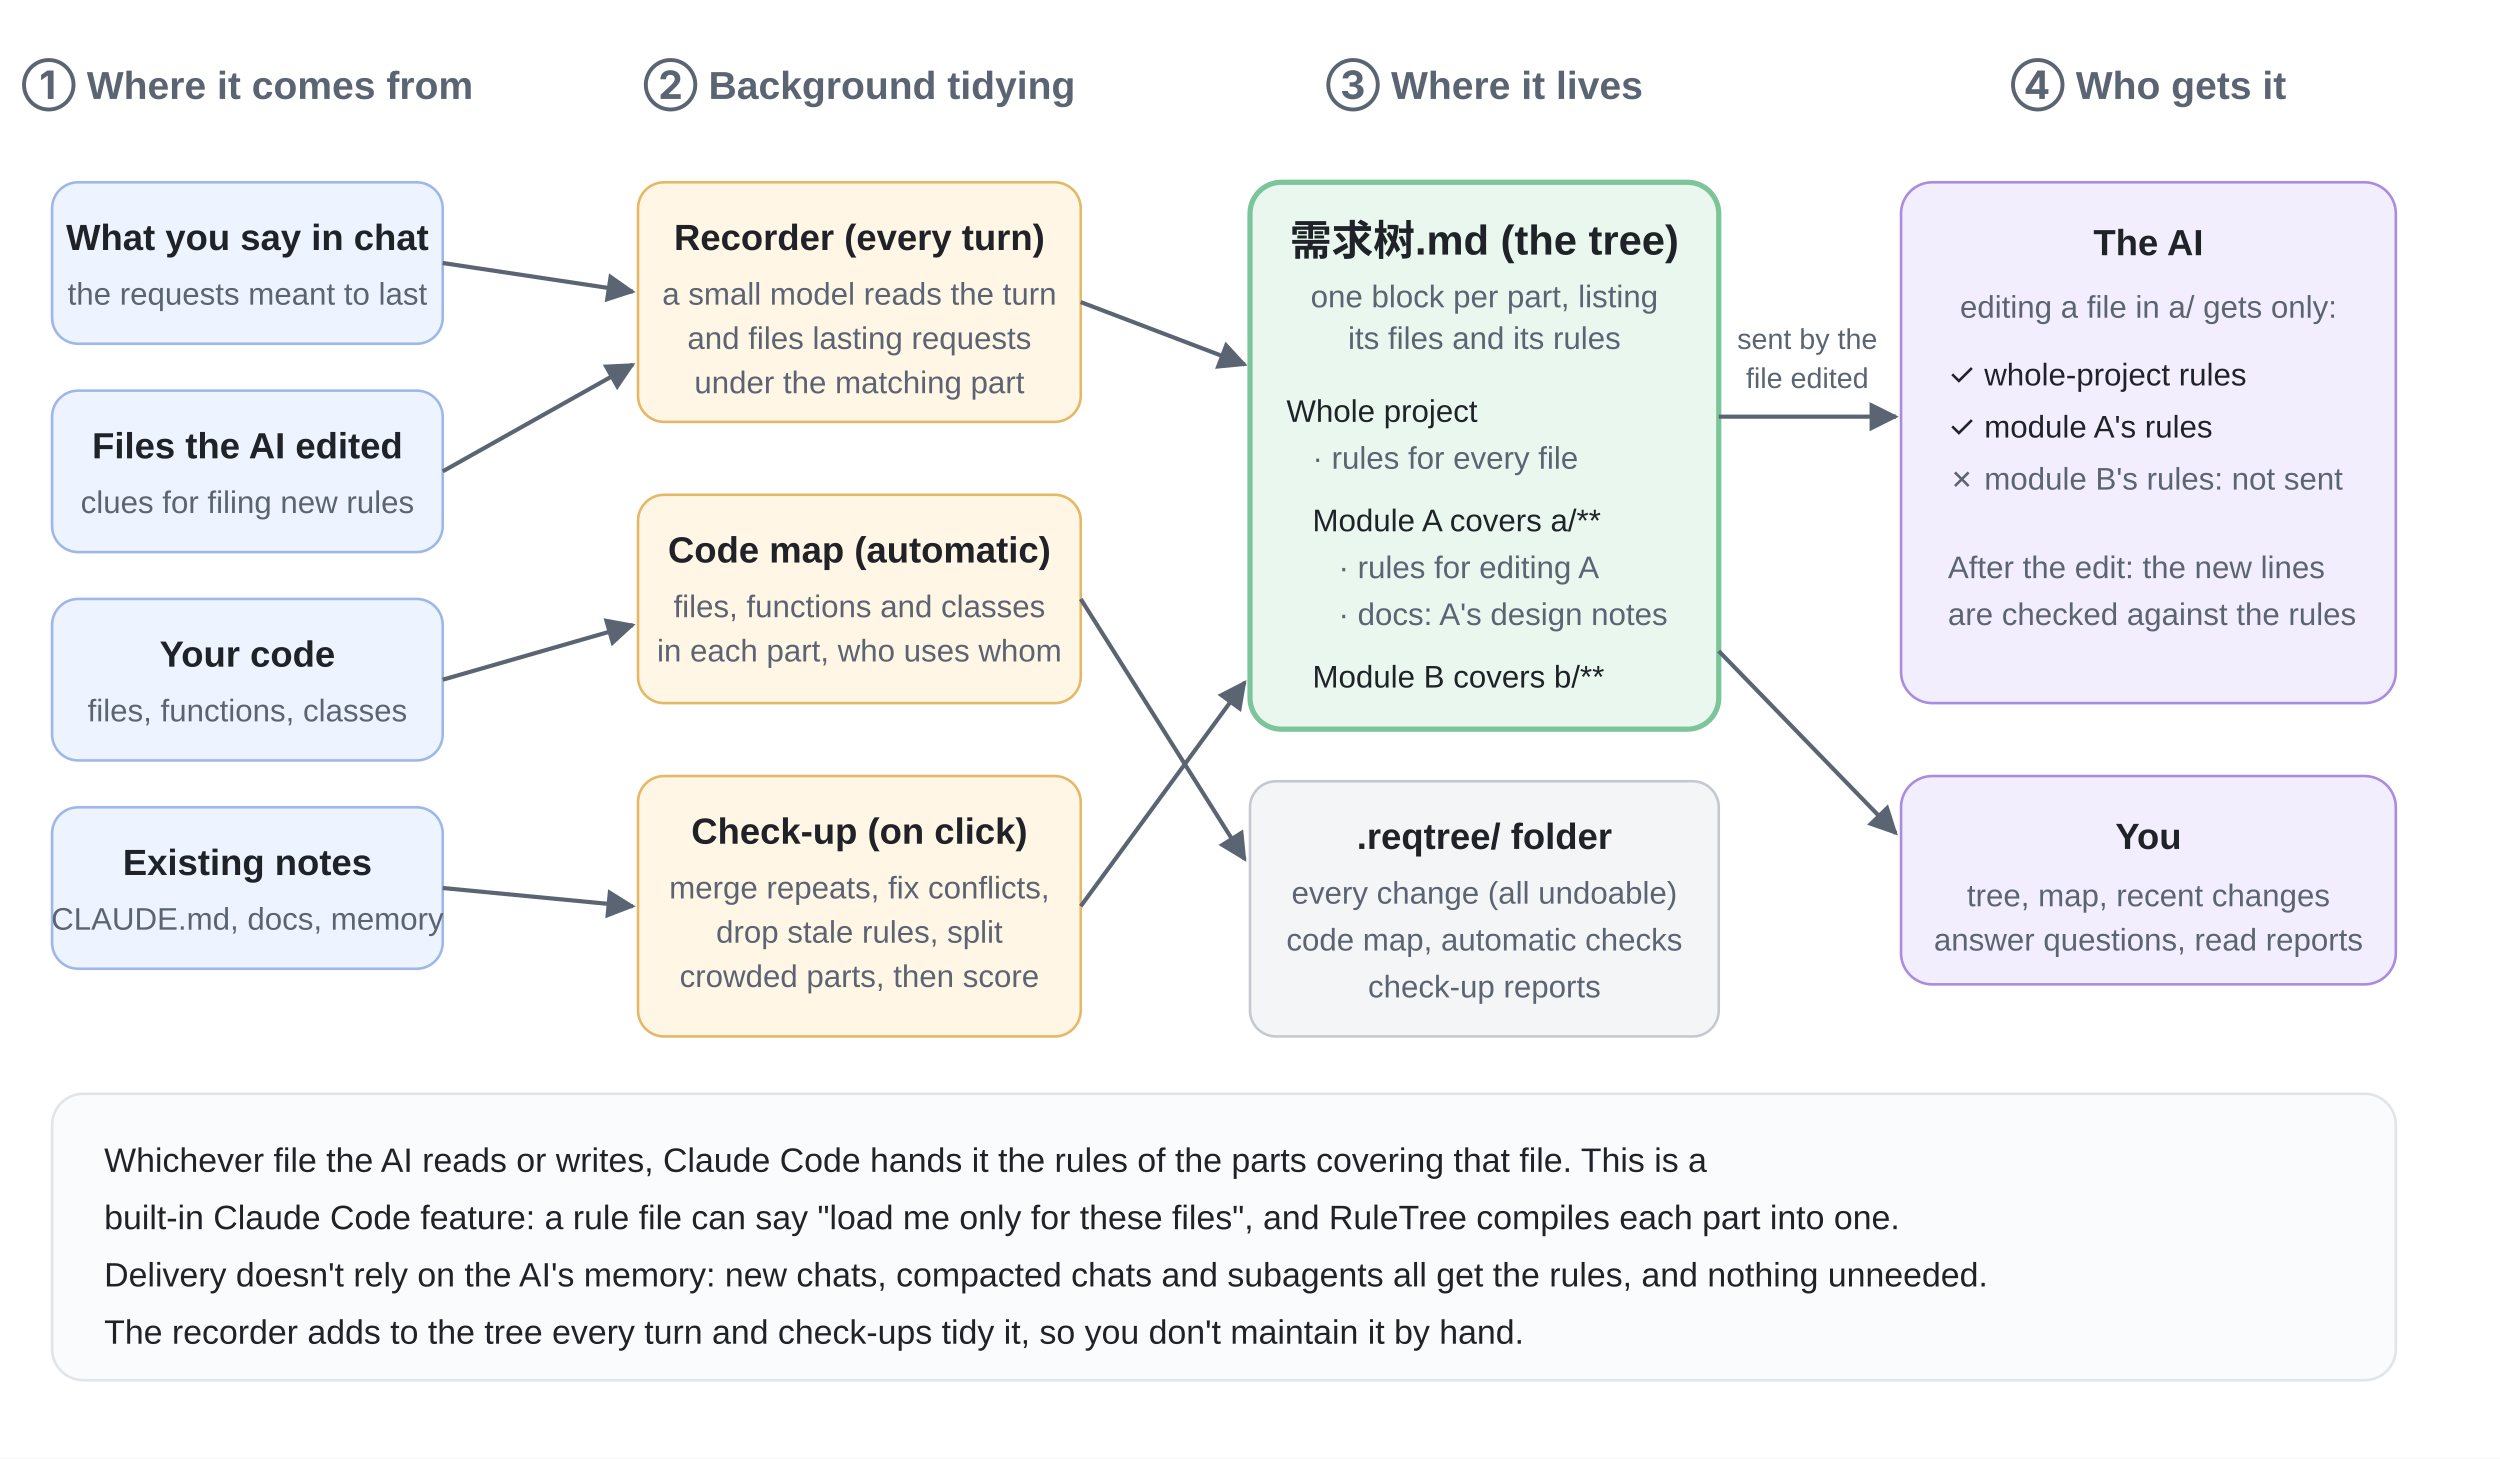
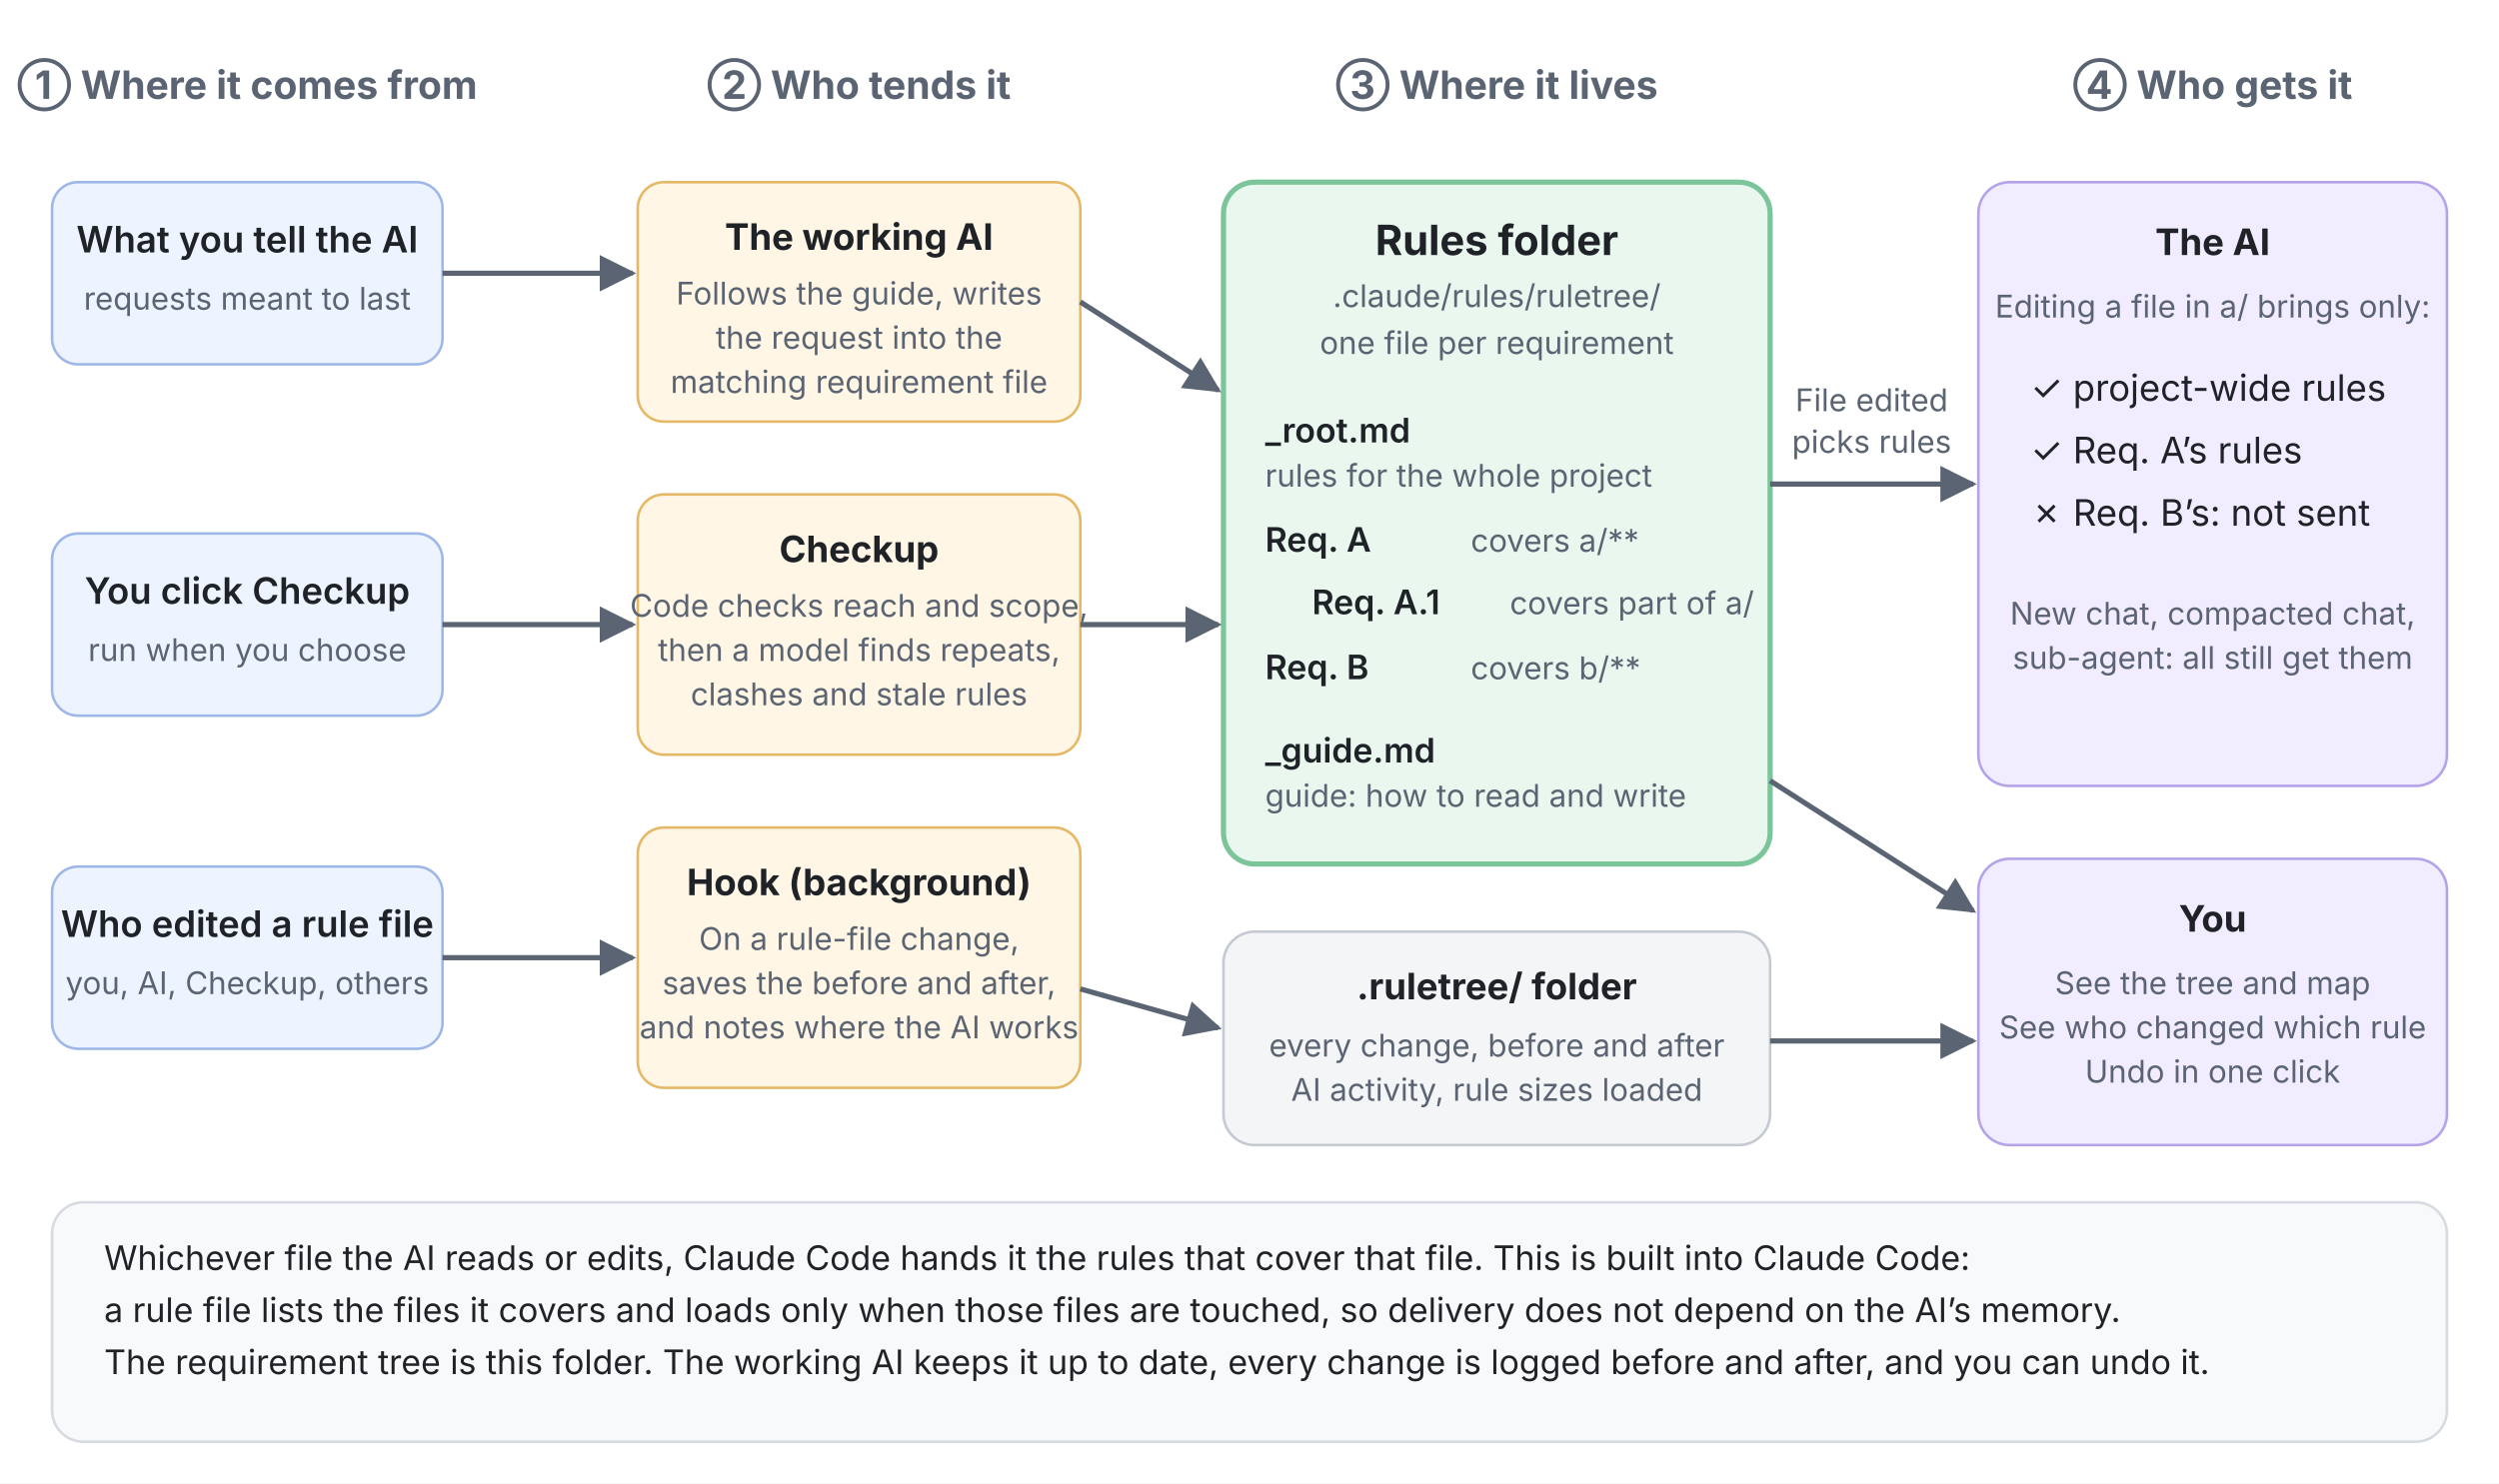
- <svg xmlns="http://www.w3.org/2000/svg" viewBox="0 0 960 560" font-family="-apple-system, 'Segoe UI', 'Helvetica Neue', Arial, sans-serif">
-   <rect width="960" height="560" fill="#ffffff" />
+ <svg xmlns="http://www.w3.org/2000/svg" viewBox="0 0 960 570" font-family="-apple-system, 'Segoe UI', 'Microsoft YaHei', 'PingFang SC', sans-serif">
+   <rect width="960" height="570" fill="#ffffff" />
  <defs>
    <marker id="a" viewBox="0 0 10 10" refX="9" refY="5" markerWidth="7" markerHeight="7" orient="auto">
      <path d="M0,0 L10,5 L0,10 z" fill="#5b6472" />
    </marker>
  </defs>
  <g font-size="15" font-weight="700" fill="#5b6472">
    <text x="95" y="38" text-anchor="middle">① Where it comes from</text>
-     <text x="330" y="38" text-anchor="middle">② Background tidying</text>
-     <text x="570" y="38" text-anchor="middle">③ Where it lives</text>
-     <text x="825" y="38" text-anchor="middle">④ Who gets it</text>
+     <text x="330" y="38" text-anchor="middle">② Who tends it</text>
+     <text x="575" y="38" text-anchor="middle">③ Where it lives</text>
+     <text x="850" y="38" text-anchor="middle">④ Who gets it</text>
  </g>
  <g font-size="14" fill="#1f2328">
-     <rect x="20" y="70" width="150" height="62" rx="10" fill="#eef4ff" stroke="#9db8e8" />
-     <text x="95" y="96" text-anchor="middle" font-weight="600">What you say in chat</text>
-     <text x="95" y="117" text-anchor="middle" font-size="12" fill="#5b6472">the requests meant to last</text>
-     <rect x="20" y="150" width="150" height="62" rx="10" fill="#eef4ff" stroke="#9db8e8" />
-     <text x="95" y="176" text-anchor="middle" font-weight="600">Files the AI edited</text>
-     <text x="95" y="197" text-anchor="middle" font-size="12" fill="#5b6472">clues for filing new rules</text>
-     <rect x="20" y="230" width="150" height="62" rx="10" fill="#eef4ff" stroke="#9db8e8" />
-     <text x="95" y="256" text-anchor="middle" font-weight="600">Your code</text>
-     <text x="95" y="277" text-anchor="middle" font-size="12" fill="#5b6472">files, functions, classes</text>
-     <rect x="20" y="310" width="150" height="62" rx="10" fill="#eef4ff" stroke="#9db8e8" />
-     <text x="95" y="336" text-anchor="middle" font-weight="600">Existing notes</text>
-     <text x="95" y="357" text-anchor="middle" font-size="12" fill="#5b6472">CLAUDE.md, docs, memory</text>
+     <rect x="20" y="70" width="150" height="70" rx="10" fill="#eef4ff" stroke="#9db8e8" />
+     <text x="95" y="97" text-anchor="middle" font-weight="600">What you tell the AI</text>
+     <text x="95" y="119" text-anchor="middle" font-size="12" fill="#5b6472">requests meant to last</text>
+     <rect x="20" y="205" width="150" height="70" rx="10" fill="#eef4ff" stroke="#9db8e8" />
+     <text x="95" y="232" text-anchor="middle" font-weight="600">You click Checkup</text>
+     <text x="95" y="254" text-anchor="middle" font-size="12" fill="#5b6472">run when you choose</text>
+     <rect x="20" y="333" width="150" height="70" rx="10" fill="#eef4ff" stroke="#9db8e8" />
+     <text x="95" y="360" text-anchor="middle" font-weight="600">Who edited a rule file</text>
+     <text x="95" y="382" text-anchor="middle" font-size="12" fill="#5b6472">you, AI, Checkup, others</text>
  </g>
  <g font-size="14" fill="#1f2328">
    <rect x="245" y="70" width="170" height="92" rx="10" fill="#fff6e5" stroke="#e5b866" />
-     <text x="330" y="96" text-anchor="middle" font-weight="700">Recorder (every turn)</text>
-     <text x="330" y="117" text-anchor="middle" font-size="12" fill="#5b6472">a small model reads the turn</text>
-     <text x="330" y="134" text-anchor="middle" font-size="12" fill="#5b6472">and files lasting requests</text>
-     <text x="330" y="151" text-anchor="middle" font-size="12" fill="#5b6472">under the matching part</text>
-     <rect x="245" y="190" width="170" height="80" rx="10" fill="#fff6e5" stroke="#e5b866" />
-     <text x="330" y="216" text-anchor="middle" font-weight="700">Code map (automatic)</text>
-     <text x="330" y="237" text-anchor="middle" font-size="12" fill="#5b6472">files, functions and classes</text>
-     <text x="330" y="254" text-anchor="middle" font-size="12" fill="#5b6472">in each part, who uses whom</text>
-     <rect x="245" y="298" width="170" height="100" rx="10" fill="#fff6e5" stroke="#e5b866" />
-     <text x="330" y="324" text-anchor="middle" font-weight="700">Check-up (on click)</text>
-     <text x="330" y="345" text-anchor="middle" font-size="12" fill="#5b6472">merge repeats, fix conflicts,</text>
-     <text x="330" y="362" text-anchor="middle" font-size="12" fill="#5b6472">drop stale rules, split</text>
-     <text x="330" y="379" text-anchor="middle" font-size="12" fill="#5b6472">crowded parts, then score</text>
+     <text x="330" y="96" text-anchor="middle" font-weight="700">The working AI</text>
+     <text x="330" y="117" text-anchor="middle" font-size="12" fill="#5b6472">Follows the guide, writes</text>
+     <text x="330" y="134" text-anchor="middle" font-size="12" fill="#5b6472">the request into the</text>
+     <text x="330" y="151" text-anchor="middle" font-size="12" fill="#5b6472">matching requirement file</text>
+     <rect x="245" y="190" width="170" height="100" rx="10" fill="#fff6e5" stroke="#e5b866" />
+     <text x="330" y="216" text-anchor="middle" font-weight="700">Checkup</text>
+     <text x="330" y="237" text-anchor="middle" font-size="12" fill="#5b6472">Code checks reach and scope,</text>
+     <text x="330" y="254" text-anchor="middle" font-size="12" fill="#5b6472">then a model finds repeats,</text>
+     <text x="330" y="271" text-anchor="middle" font-size="12" fill="#5b6472">clashes and stale rules</text>
+     <rect x="245" y="318" width="170" height="100" rx="10" fill="#fff6e5" stroke="#e5b866" />
+     <text x="330" y="344" text-anchor="middle" font-weight="700">Hook (background)</text>
+     <text x="330" y="365" text-anchor="middle" font-size="12" fill="#5b6472">On a rule-file change,</text>
+     <text x="330" y="382" text-anchor="middle" font-size="12" fill="#5b6472">saves the before and after,</text>
+     <text x="330" y="399" text-anchor="middle" font-size="12" fill="#5b6472">and notes where the AI works</text>
  </g>
  <g font-size="14" fill="#1f2328">
-     <rect x="480" y="70" width="180" height="210" rx="12" fill="#e9f7ef" stroke="#7cc49a" stroke-width="2" />
-     <text x="570" y="98" text-anchor="middle" font-weight="700" font-size="16">需求树.md (the tree)</text>
-     <text x="570" y="118" text-anchor="middle" font-size="12" fill="#5b6472">one block per part, listing</text>
-     <text x="570" y="134" text-anchor="middle" font-size="12" fill="#5b6472">its files and its rules</text>
-     <g font-size="12" fill="#1f2328">
-       <text x="494" y="162">Whole project</text>
-       <text x="504" y="180" fill="#5b6472">· rules for every file</text>
-       <text x="504" y="204">Module A  covers a/**</text>
-       <text x="514" y="222" fill="#5b6472">· rules for editing A</text>
-       <text x="514" y="240" fill="#5b6472">· docs: A's design notes</text>
-       <text x="504" y="264">Module B  covers b/**</text>
+     <rect x="470" y="70" width="210" height="262" rx="12" fill="#e9f7ef" stroke="#7cc49a" stroke-width="2" />
+     <text x="575" y="98" text-anchor="middle" font-weight="700" font-size="16">Rules folder</text>
+     <text x="575" y="118" text-anchor="middle" font-size="12" fill="#5b6472">.claude/rules/ruletree/</text>
+     <text x="575" y="136" text-anchor="middle" font-size="12" fill="#5b6472">one file per requirement</text>
+     <g font-size="13">
+       <text x="486" y="170" font-weight="600">_root.md</text>
+       <text x="486" y="187" font-size="12" fill="#5b6472">rules for the whole project</text>
+       <text x="486" y="212" font-weight="600">Req. A</text>
+       <text x="565" y="212" font-size="12" fill="#5b6472">covers a/**</text>
+       <text x="504" y="236" font-weight="600">Req. A.1</text>
+       <text x="580" y="236" font-size="12" fill="#5b6472">covers part of a/</text>
+       <text x="486" y="261" font-weight="600">Req. B</text>
+       <text x="565" y="261" font-size="12" fill="#5b6472">covers b/**</text>
+       <text x="486" y="293" font-weight="600">_guide.md</text>
+       <text x="486" y="310" font-size="12" fill="#5b6472">guide: how to read and write</text>
    </g>
-     <rect x="480" y="300" width="180" height="98" rx="10" fill="#f4f5f7" stroke="#c4c9d1" />
-     <text x="570" y="326" text-anchor="middle" font-weight="600">.reqtree/ folder</text>
-     <text x="570" y="347" text-anchor="middle" font-size="12" fill="#5b6472">every change (all undoable)</text>
-     <text x="570" y="365" text-anchor="middle" font-size="12" fill="#5b6472">code map, automatic checks</text>
-     <text x="570" y="383" text-anchor="middle" font-size="12" fill="#5b6472">check-up reports</text>
+     <rect x="470" y="358" width="210" height="82" rx="12" fill="#f4f5f7" stroke="#c4c9d2" />
+     <text x="575" y="384" text-anchor="middle" font-weight="700">.ruletree/ folder</text>
+     <text x="575" y="406" text-anchor="middle" font-size="12" fill="#5b6472">every change, before and after</text>
+     <text x="575" y="423" text-anchor="middle" font-size="12" fill="#5b6472">AI activity, rule sizes loaded</text>
  </g>
  <g font-size="14" fill="#1f2328">
-     <rect x="730" y="70" width="190" height="200" rx="12" fill="#f3eefe" stroke="#a98be0" />
-     <text x="825" y="98" text-anchor="middle" font-weight="700">The AI</text>
-     <text x="825" y="122" text-anchor="middle" font-size="12" fill="#5b6472">editing a file in a/ gets only:</text>
-     <text x="748" y="148" font-size="12">✓ whole-project rules</text>
-     <text x="748" y="168" font-size="12">✓ module A's rules</text>
-     <text x="748" y="188" font-size="12" fill="#5b6472">✗ module B's rules: not sent</text>
-     <text x="748" y="222" font-size="12" fill="#5b6472">After the edit: the new lines</text>
-     <text x="748" y="240" font-size="12" fill="#5b6472">are checked against the rules</text>
-     <rect x="730" y="298" width="190" height="80" rx="12" fill="#f3eefe" stroke="#a98be0" />
-     <text x="825" y="326" text-anchor="middle" font-weight="700">You</text>
-     <text x="825" y="348" text-anchor="middle" font-size="12" fill="#5b6472">tree, map, recent changes</text>
-     <text x="825" y="365" text-anchor="middle" font-size="12" fill="#5b6472">answer questions, read reports</text>
+     <rect x="760" y="70" width="180" height="232" rx="12" fill="#f1ecff" stroke="#b5a3ea" />
+     <text x="850" y="98" text-anchor="middle" font-weight="700">The AI</text>
+     <text x="850" y="122" text-anchor="middle" font-size="12" fill="#5b6472">Editing a file in a/ brings only:</text>
+     <text x="780" y="154">✓ project-wide rules</text>
+     <text x="780" y="178">✓ Req. A’s rules</text>
+     <text x="780" y="202">✗ Req. B’s: not sent</text>
+     <text x="850" y="240" text-anchor="middle" font-size="12" fill="#5b6472">New chat, compacted chat,</text>
+     <text x="850" y="257" text-anchor="middle" font-size="12" fill="#5b6472">sub-agent: all still get them</text>
+     <rect x="760" y="330" width="180" height="110" rx="12" fill="#f1ecff" stroke="#b5a3ea" />
+     <text x="850" y="358" text-anchor="middle" font-weight="700">You</text>
+     <text x="850" y="382" text-anchor="middle" font-size="12" fill="#5b6472">See the tree and map</text>
+     <text x="850" y="399" text-anchor="middle" font-size="12" fill="#5b6472">See who changed which rule</text>
+     <text x="850" y="416" text-anchor="middle" font-size="12" fill="#5b6472">Undo in one click</text>
  </g>
-   <g stroke="#5b6472" stroke-width="1.6" fill="none" marker-end="url(#a)">
-     <path d="M170,101 L243,112" />
-     <path d="M170,181 L243,140" />
-     <path d="M170,261 L243,240" />
-     <path d="M170,341 L243,348" />
-     <path d="M415,116 L478,140" />
-     <path d="M415,230 L478,330" />
-     <path d="M415,348 L478,262" />
-     <path d="M660,160 L728,160" />
-     <path d="M660,250 L728,320" />
+   <g stroke="#5b6472" stroke-width="2" fill="none" marker-end="url(#a)">
+     <path d="M170,105 L243,105" />
+     <path d="M415,116 L468,150" />
+     <path d="M170,240 L243,240" />
+     <path d="M415,240 L468,240" />
+     <path d="M170,368 L243,368" />
+     <path d="M415,380 L468,395" />
+     <path d="M680,186 L758,186" />
+     <path d="M680,300 L758,350" />
+     <path d="M680,400 L758,400" />
  </g>
-   <g font-size="11" fill="#5b6472">
-     <text x="694" y="134" text-anchor="middle">sent by the</text>
-     <text x="694" y="149" text-anchor="middle">file edited</text>
+   <g font-size="12" fill="#5b6472" text-anchor="middle">
+     <text x="719" y="158">File edited</text>
+     <text x="719" y="174">picks rules</text>
  </g>
+   <rect x="20" y="462" width="920" height="92" rx="12" fill="#f8f9fb" stroke="#d6dae1" />
  <g font-size="13" fill="#1f2328">
-     <rect x="20" y="420" width="900" height="110" rx="12" fill="#fafbfc" stroke="#e1e4e8" />
-     <text x="40" y="450">Whichever file the AI reads or writes, Claude Code hands it the rules of the parts covering that file. This is a</text>
-     <text x="40" y="472">built-in Claude Code feature: a rule file can say "load me only for these files", and RuleTree compiles each part into one.</text>
-     <text x="40" y="494">Delivery doesn't rely on the AI's memory: new chats, compacted chats and subagents all get the rules, and nothing unneeded.</text>
-     <text x="40" y="516">The recorder adds to the tree every turn and check-ups tidy it, so you don't maintain it by hand.</text>
+     <text x="40" y="488">Whichever file the AI reads or edits, Claude Code hands it the rules that cover that file. This is built into Claude Code:</text>
+     <text x="40" y="508">a rule file lists the files it covers and loads only when those files are touched, so delivery does not depend on the AI’s memory.</text>
+     <text x="40" y="528">The requirement tree is this folder. The working AI keeps it up to date, every change is logged before and after, and you can undo it.</text>
  </g>
</svg>
